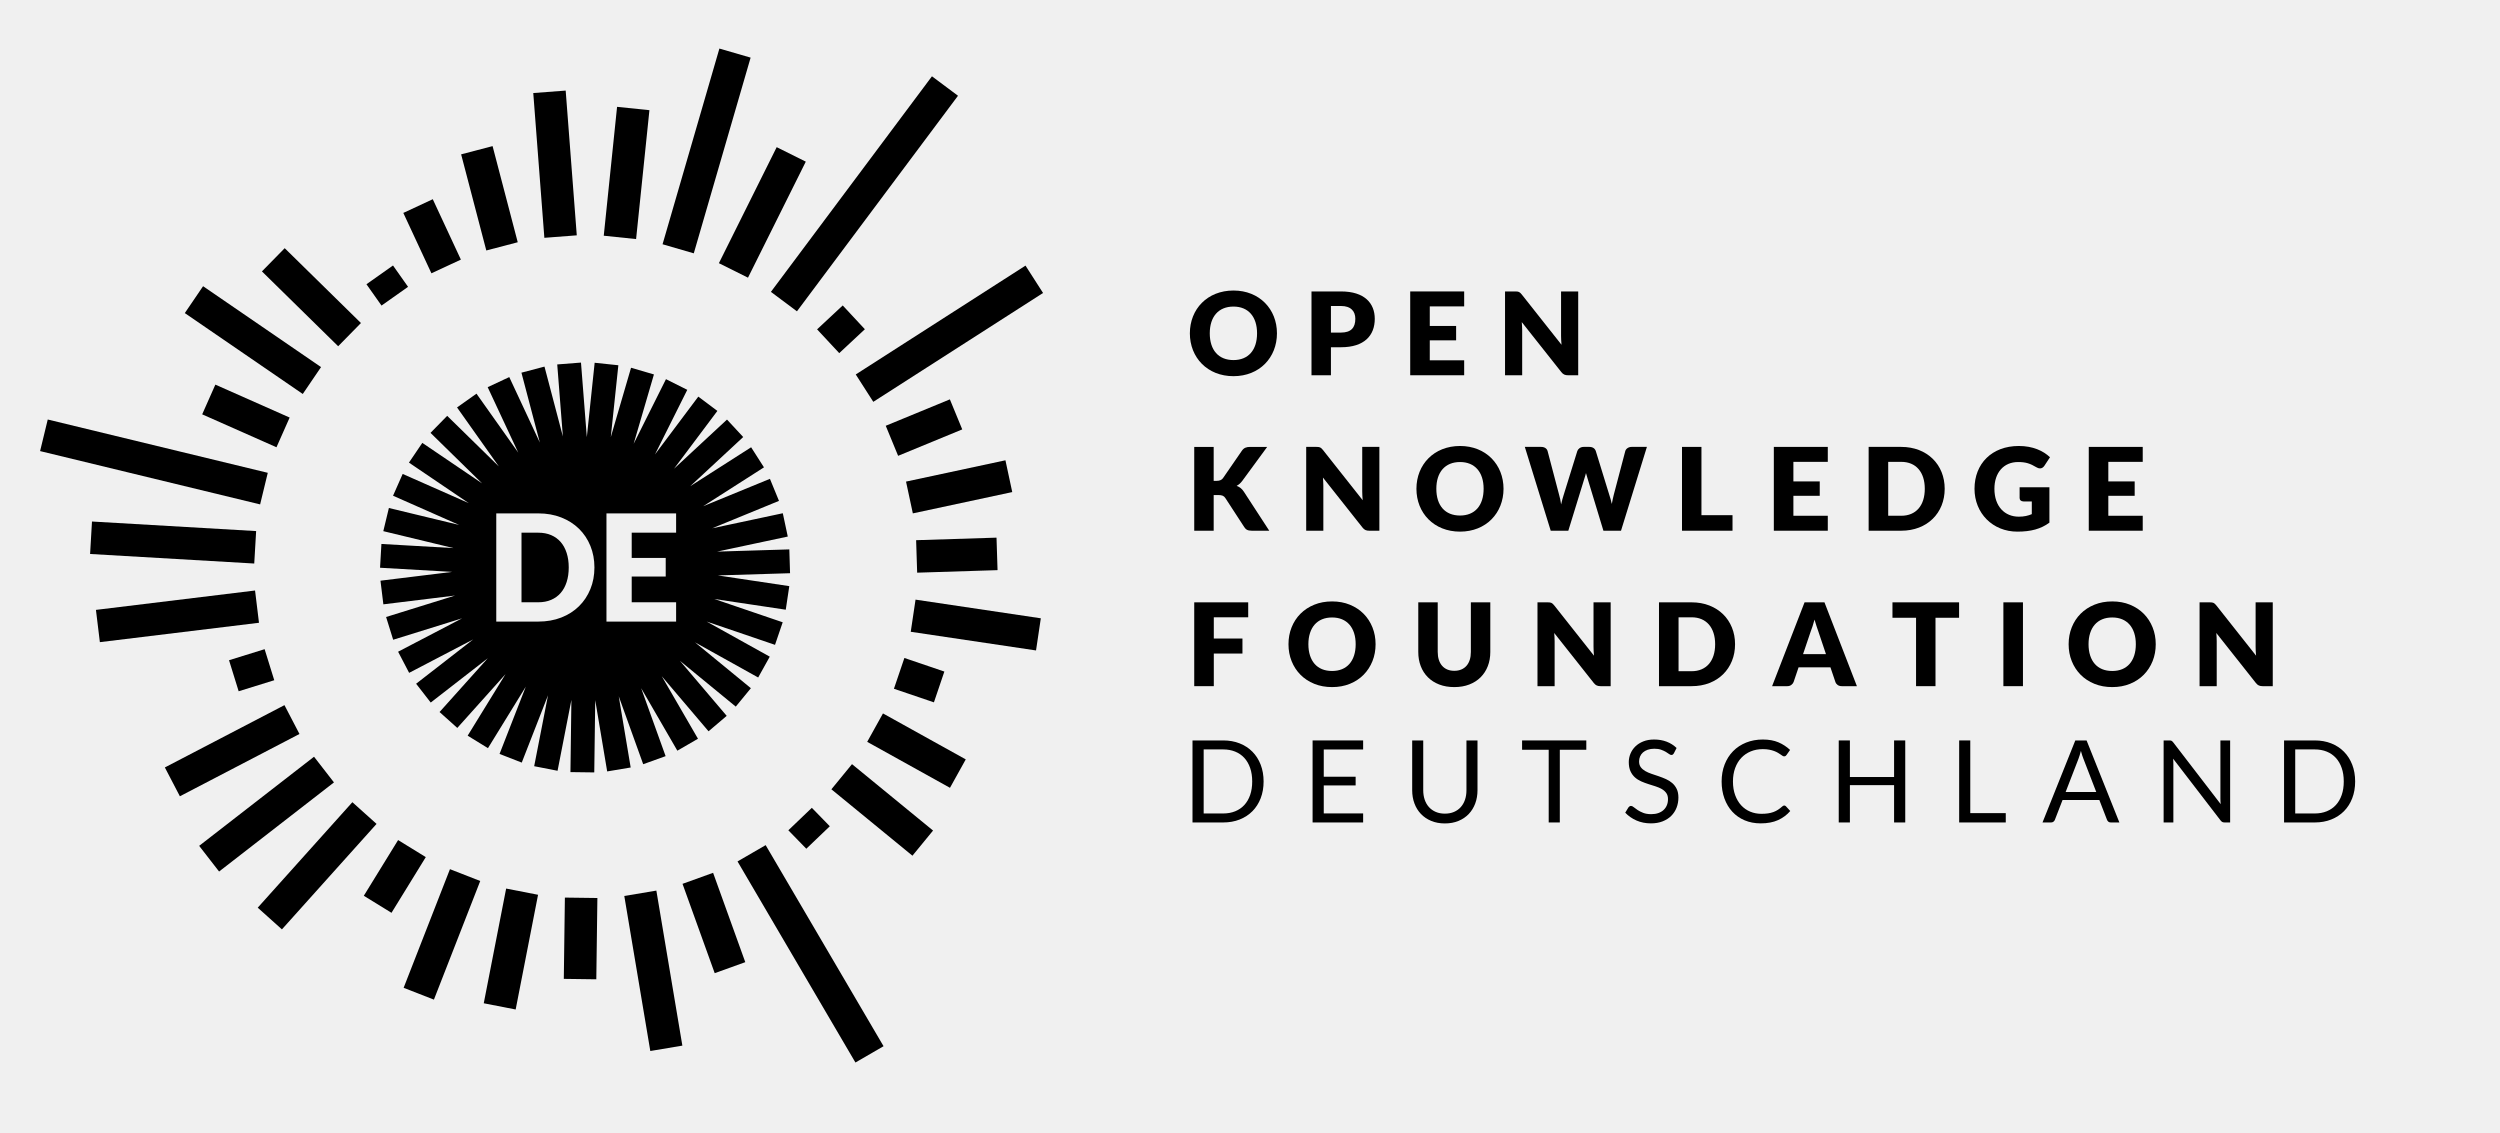
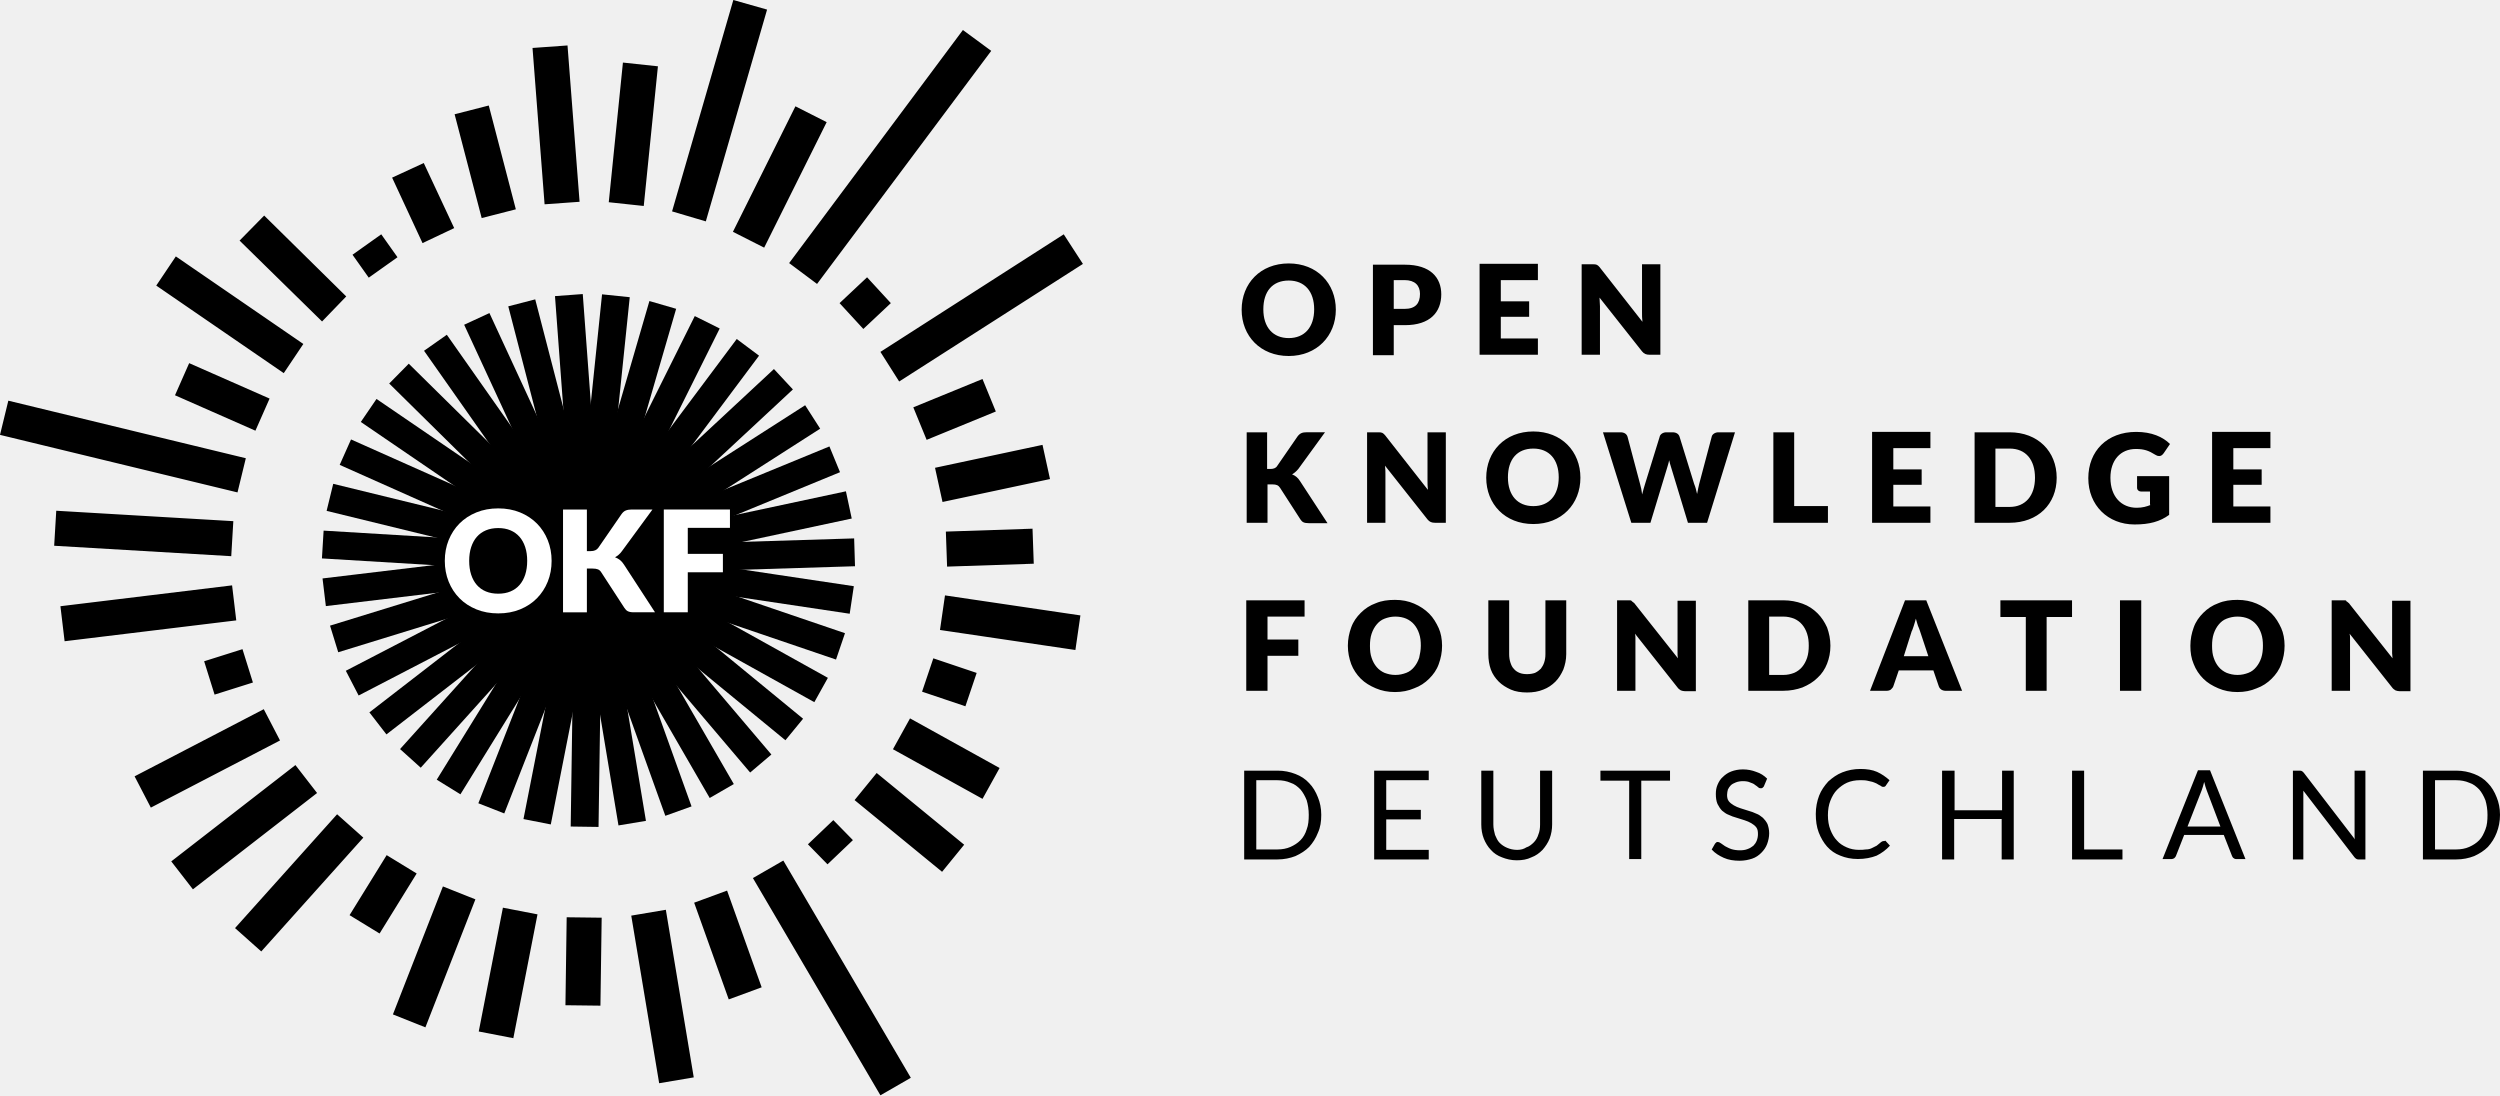
- <svg xmlns="http://www.w3.org/2000/svg" version="1.1" id="Layer_1" x="0px" y="0px" width="1616.012px" height="732px" viewBox="0 0 1616.012 732" enable-background="new 0 0 1616.012 732" xml:space="preserve">
+ <svg xmlns="http://www.w3.org/2000/svg" id="Layer_1" data-name="Layer 1" viewBox="0 0 808 354">
+   <defs>
+     <style>
+       .cls-1 {
+         fill: #fff;
+       }
+ 
+       .cls-2 {
+         fill: none;
+         stroke: #000;
+         stroke-miterlimit: 10;
+         stroke-width: 9px;
+       }
+     </style>
+   </defs>
+   <path d="M416.52,115.06c-9.16,0-15.22-6.47-15.22-14.96s6.06-14.96,15.22-14.96,15.22,6.47,15.22,14.96-6.19,14.96-15.22,14.96ZM416.52,90.67c-5.25,0-8.21,3.5-8.21,9.3s3.1,9.3,8.21,9.3,8.22-3.5,8.22-9.3-3.1-9.3-8.22-9.3ZM450.46,104.95v9.84h-6.73v-29.24h10.37c8.21,0,11.72,4.18,11.72,9.57,0,5.79-3.64,9.97-11.72,9.97h-3.64v-.13ZM450.46,99.83h3.5c3.5,0,4.98-1.75,4.98-4.85,0-2.69-1.62-4.45-4.98-4.45h-3.5v9.3ZM478.2,85.42v29.24h18.85v-5.26h-11.99v-7.01h9.16v-4.99h-9.16v-6.87h11.99v-5.26h-18.85v.13ZM517.12,86.49c-.81-.94-1.08-1.08-2.29-1.08h-3.64v29.24h5.92v-15.63c0-.81-.14-1.89-.14-2.83l13.74,17.38c.67.81,1.35,1.08,2.42,1.08h3.5v-29.24h-5.93v15.5c0,.94,0,2.02.14,3.1l-13.74-17.52ZM409.66,139.72h-6.73v29.24h6.73v-12.4h1.62c1.21,0,1.89.27,2.42,1.08l6.6,10.24c.54.81,1.08,1.21,2.69,1.21h6.06l-8.89-13.61c-.67-1.08-1.48-1.75-2.56-2.16.67-.4,1.35-.94,2.02-1.75l8.62-11.86h-5.92c-1.35,0-2.15.27-2.96,1.35l-6.6,9.57c-.4.67-1.21.94-2.15.94h-1.08v-11.86h.14ZM447.77,140.8c-.81-.94-1.08-1.08-2.29-1.08h-3.64v29.24h5.93v-15.63c0-.81,0-1.89-.14-2.83l13.74,17.38c.67.81,1.35,1.08,2.42,1.08h3.5v-29.24h-5.92v15.5c0,.94,0,2.02.13,3.1l-13.74-17.52ZM495.57,169.37c-9.16,0-15.22-6.47-15.22-14.96s6.06-14.96,15.22-14.96,15.22,6.47,15.22,14.96-6.06,14.96-15.22,14.96ZM495.57,144.98c-5.25,0-8.21,3.5-8.21,9.3s3.1,9.3,8.21,9.3,8.21-3.5,8.21-9.3-3.1-9.3-8.21-9.3ZM527.22,168.96h6.2l5.52-18.19c.14-.54.4-1.21.54-2.02.13.81.4,1.48.54,2.02l5.52,18.19h6.19l9.02-29.24h-5.39c-1.08,0-2.02.67-2.15,1.48l-4.04,15.23c-.27.94-.4,2.02-.67,3.23-.27-1.21-.54-2.29-.94-3.23l-4.71-15.23c-.27-.94-1.08-1.48-2.29-1.48h-2.02c-1.08,0-2.02.67-2.15,1.48l-4.71,15.23c-.27.94-.67,2.16-.94,3.37-.13-1.21-.4-2.43-.67-3.37l-4.04-15.23c-.27-.94-1.08-1.48-2.29-1.48h-5.66l9.16,29.24ZM579.88,139.72h-6.73v29.24h17.64v-5.39h-10.91v-23.85ZM605.06,139.72v29.24h18.85v-5.26h-11.99v-7.01h9.16v-4.99h-9.16v-6.87h11.99v-5.26h-18.85v.13ZM649.5,168.96h-11.31v-29.24h11.31c9.16,0,15.22,6.2,15.22,14.69s-6.06,14.55-15.22,14.55ZM649.5,144.98h-4.58v18.86h4.58c5.12,0,8.21-3.64,8.21-9.43s-2.96-9.43-8.21-9.43ZM695.15,163.17c-1.35.54-2.69.94-4.58.94-4.85,0-8.48-3.5-8.48-9.7,0-5.66,3.23-9.3,8.21-9.3,2.69,0,4.17.54,6.33,1.89.4.27.81.4,1.21.4.67,0,1.08-.4,1.48-.94l2.02-2.96c-2.29-2.29-5.92-3.91-10.91-3.91-9.43,0-15.49,6.2-15.49,14.96s6.33,14.96,14.95,14.96c4.85,0,8.22-.94,11.18-3.1v-12.53h-10.37v3.77c0,.67.54,1.21,1.35,1.21h2.83v4.31h.27ZM714.95,139.72v29.24h18.85v-5.26h-11.99v-7.01h9.16v-4.99h-9.16v-6.87h11.99v-5.26h-18.85v.13ZM402.79,194.03v29.24h6.87v-11.32h9.96v-5.26h-9.96v-7.41h11.98v-5.26h-18.85ZM466.08,208.71c0,2.16-.4,4.04-1.08,5.93-.67,1.89-1.75,3.37-3.1,4.72-1.35,1.35-2.96,2.43-4.85,3.1-1.89.81-3.91,1.21-6.19,1.21s-4.31-.4-6.2-1.21c-1.89-.81-3.5-1.75-4.85-3.1-1.35-1.35-2.42-2.96-3.1-4.72-.67-1.89-1.08-3.77-1.08-5.93s.4-4.04,1.08-5.93c.67-1.89,1.75-3.37,3.1-4.72,1.35-1.35,2.96-2.43,4.85-3.1,1.89-.81,3.91-1.08,6.2-1.08s4.31.4,6.19,1.21c1.89.81,3.5,1.89,4.85,3.23,1.35,1.35,2.29,2.96,3.1,4.72.67,1.48,1.08,3.5,1.08,5.66ZM459.21,208.71c0-1.48-.13-2.69-.54-3.91-.4-1.21-.94-2.16-1.62-2.96-.67-.81-1.62-1.48-2.56-1.89-.94-.4-2.15-.67-3.5-.67s-2.42.27-3.5.67c-1.08.4-1.89,1.08-2.56,1.89-.67.81-1.21,1.75-1.62,2.96-.4,1.21-.54,2.43-.54,3.91s.14,2.83.54,3.91c.4,1.21.94,2.16,1.62,2.96.67.81,1.62,1.48,2.56,1.89,1.08.4,2.15.67,3.5.67s2.42-.27,3.5-.67c1.08-.4,1.89-1.08,2.56-1.89.67-.81,1.21-1.75,1.62-2.96.27-1.21.54-2.56.54-3.91ZM493.55,217.88c-.94,0-1.75-.13-2.42-.4-.67-.27-1.35-.67-1.89-1.35-.54-.54-.81-1.21-1.08-2.02-.27-.81-.4-1.75-.4-2.7v-17.38h-6.73v17.38c0,1.75.27,3.5.81,4.99.54,1.48,1.48,2.83,2.56,3.91s2.42,1.89,3.9,2.56c1.48.67,3.37.94,5.25.94s3.64-.27,5.25-.94c1.48-.54,2.83-1.48,3.91-2.56,1.08-1.08,1.89-2.43,2.56-3.91.54-1.48.94-3.1.94-4.99v-17.38h-6.73v17.38c0,1.08-.14,1.89-.4,2.7-.27.81-.67,1.48-1.08,2.02-.54.54-1.08.94-1.89,1.35-.81.27-1.62.4-2.56.4ZM526.95,194.03h-4.31v29.24h5.93v-16.98c0-.54,0-.94-.14-1.48l13.74,17.38c.27.4.67.67,1.08.94.4.13.81.27,1.35.27h3.5v-29.24h-5.92v16.98c0,.54,0,1.08.13,1.62l-13.87-17.52c-.14-.27-.4-.4-.54-.54-.13-.14-.27-.27-.4-.27-.13-.27-.4-.4-.54-.4ZM591.59,208.71c0,2.16-.4,4.04-1.08,5.79-.67,1.75-1.75,3.37-3.1,4.58-1.35,1.35-2.96,2.29-4.85,3.1-1.89.67-3.9,1.08-6.2,1.08h-11.31v-29.24h11.31c2.29,0,4.31.4,6.2,1.08,1.89.67,3.5,1.75,4.85,3.1,1.35,1.35,2.29,2.83,3.1,4.58.67,1.89,1.08,3.77,1.08,5.93ZM584.59,208.71c0-1.48-.14-2.69-.54-3.91-.4-1.21-.94-2.16-1.62-2.96-.67-.81-1.62-1.48-2.56-1.89-1.08-.4-2.16-.67-3.5-.67h-4.58v18.86h4.58c1.35,0,2.42-.27,3.5-.67.94-.4,1.89-1.08,2.56-1.89.67-.81,1.21-1.75,1.62-2.96.4-1.21.54-2.56.54-3.91ZM634.15,223.27h-5.25c-.54,0-1.08-.13-1.48-.4-.4-.27-.67-.67-.81-1.08l-1.75-5.12h-11.18l-1.75,5.12c-.13.4-.4.67-.81,1.08-.4.27-.81.4-1.48.4h-5.25l11.31-29.24h6.87l11.58,29.24ZM615.29,212.08h7.95l-2.69-8.09c-.14-.54-.4-1.08-.67-1.75-.27-.67-.4-1.48-.67-2.29-.27.81-.4,1.62-.67,2.29-.27.67-.4,1.35-.67,1.75l-2.56,8.09ZM646.53,194.03v5.39h8.21v23.85h6.73v-23.85h8.21v-5.39h-23.16ZM692.05,194.03h-6.87v29.24h6.87v-29.24ZM738.38,208.71c0,2.16-.4,4.04-1.08,5.93-.67,1.89-1.75,3.37-3.1,4.72-1.35,1.35-2.96,2.43-4.85,3.1-1.89.81-3.91,1.21-6.2,1.21s-4.31-.4-6.19-1.21c-1.89-.81-3.5-1.75-4.85-3.1-1.35-1.35-2.42-2.96-3.1-4.72-.81-1.89-1.08-3.77-1.08-5.93s.4-4.04,1.08-5.93c.67-1.89,1.75-3.37,3.1-4.72,1.35-1.35,2.96-2.43,4.85-3.1,1.89-.81,3.91-1.08,6.19-1.08s4.31.4,6.2,1.21c1.89.81,3.5,1.89,4.85,3.23,1.35,1.35,2.29,2.96,3.1,4.72.67,1.48,1.08,3.5,1.08,5.66ZM731.38,208.71c0-1.48-.14-2.69-.54-3.91-.4-1.21-.94-2.16-1.62-2.96-.67-.81-1.62-1.48-2.56-1.89-.94-.4-2.15-.67-3.5-.67s-2.42.27-3.5.67c-1.08.4-1.89,1.08-2.56,1.89-.67.81-1.21,1.75-1.62,2.96-.4,1.21-.54,2.43-.54,3.91s.14,2.83.54,3.91c.4,1.21.94,2.16,1.62,2.96.67.81,1.62,1.48,2.56,1.89,1.08.4,2.15.67,3.5.67s2.42-.27,3.5-.67c1.08-.4,1.89-1.08,2.56-1.89.67-.81,1.21-1.75,1.62-2.96.4-1.21.54-2.56.54-3.91ZM758.04,194.03h-4.44v29.24h5.93v-16.98c0-.54,0-.94-.14-1.48l13.74,17.38c.27.4.67.67,1.08.94.4.13.81.27,1.35.27h3.5v-29.24h-5.93v16.98c0,.54.14,1.08.14,1.62l-13.87-17.52c-.13-.27-.4-.4-.54-.54-.14-.14-.27-.27-.4-.27-.14-.27-.27-.4-.4-.4ZM320.37,16.44l-9.16-6.74-56.16,75.33,9.02,6.74,56.29-75.33ZM267.18,39.48l-10.1-5.12-20.2,40.56,10.1,5.12,20.2-40.56ZM247.92,3.1l-10.91-3.1-19.8,68.32,10.91,3.23L247.92,3.1ZM212.64,21.43l-11.31-1.21-4.58,45.14,11.31,1.21,4.58-45.14ZM187.32,65.22l-3.9-50.53-11.31.81,3.9,50.53,11.31-.81ZM166.72,67.65l-8.75-33.55-11.04,2.83,8.75,33.55,11.04-2.83ZM146.79,73.71l-9.83-21.02-10.23,4.72,9.83,21.16,10.24-4.85ZM128.47,83.14l-5.25-7.41-9.29,6.6,5.25,7.41,9.29-6.6ZM111.91,95.81l-26.53-26.14-7.95,8.09,26.66,26.14,7.81-8.09ZM98.04,111.17l-41.21-28.3-6.33,9.43,41.21,28.3,6.33-9.43ZM87.13,128.82l-25.99-11.45-4.58,10.38,25.99,11.45,4.58-10.38ZM0,140.55l76.76,18.6,2.69-11.05L2.69,129.5l-2.69,11.05ZM75.41,168.44l-57.23-3.37-.67,11.32,57.23,3.37.67-11.32ZM76.36,200.51l-1.35-11.32-55.48,6.74,1.35,11.32,55.48-6.74ZM81.74,220.59l-3.37-10.78-12.39,3.91,3.37,10.78,12.39-3.91ZM90.5,239.32l-5.25-10.11-41.75,21.7,5.25,10.11,41.75-21.7ZM102.48,256.3l-7-9.03-40.13,31.13,7,9.03,40.13-31.13ZM117.43,270.72l-8.48-7.55-32.99,36.79,8.48,7.55,32.99-36.79ZM134.67,282.31l-9.7-5.93-11.99,19.4,9.7,5.93,11.99-19.4ZM153.65,290.67l-10.5-4.18-16.16,41.37,10.5,4.18,16.16-41.37ZM173.72,295.52l-11.18-2.16-7.81,40.02,11.18,2.16,7.81-40.02ZM194.46,296.6l-11.31-.14-.4,28.43,11.31.14.4-28.43ZM224.22,348.21l-9.02-54.17-11.18,1.89,9.02,54.17,11.18-1.89ZM246.17,319.1l-11.18-31.26-10.64,3.91,11.18,31.26,10.64-3.91ZM243.34,283.79l41.21,70.21,9.83-5.66-41.21-70.21-9.83,5.66ZM275.66,271.53l-6.33-6.47-8.21,7.82,6.33,6.47,8.21-7.82ZM311.62,273.01l-28.28-23.18-7.14,8.76,28.28,23.18,7.14-8.76ZM323.07,248.22l-28.95-16.04-5.52,9.97,28.95,16.04,5.52-9.97ZM315.66,217.49l-14.01-4.72-3.64,10.78,14.01,4.72,3.64-10.78ZM349.19,198.9l-43.77-6.47-1.62,11.18,43.77,6.47,1.62-11.18ZM334.11,182.19l-.4-11.32-28.01.94.4,11.32,28.01-.94ZM339.36,154.83l-2.42-11.05-34.74,7.41,2.42,11.05,34.74-7.41ZM321.85,133l-4.31-10.51-22.36,9.16,4.31,10.51,22.35-9.16ZM350,85.3l-6.2-9.57-59.25,38,6.06,9.57,59.39-38ZM287.92,97.97l-7.68-8.35-8.89,8.35,7.68,8.35,8.89-8.35ZM427.03,263.36c0,2.16-.27,4.04-1.08,5.79-.67,1.75-1.62,3.23-2.83,4.58-1.21,1.21-2.69,2.16-4.44,2.96-1.75.67-3.64,1.08-5.79,1.08h-10.77v-28.7h10.77c2.15,0,4.04.4,5.79,1.08,1.75.67,3.23,1.62,4.44,2.96,1.21,1.21,2.15,2.83,2.83,4.58.67,1.62,1.08,3.5,1.08,5.66ZM422.99,263.36c0-1.75-.27-3.37-.67-4.72-.54-1.35-1.21-2.56-2.02-3.5-.94-.94-1.89-1.75-3.23-2.16-1.21-.54-2.69-.81-4.17-.81h-6.87v22.37h6.87c1.48,0,2.96-.27,4.17-.81,1.21-.54,2.29-1.21,3.23-2.16.94-.94,1.62-2.16,2.02-3.5.54-1.35.67-2.96.67-4.72ZM444.13,249.08v28.7h17.64v-3.1h-13.74v-9.84h11.18v-3.1h-11.18v-9.57h13.74v-3.1h-17.64ZM490.32,274.68c-1.21,0-2.29-.27-3.23-.67-.94-.4-1.75-.94-2.42-1.62-.67-.67-1.08-1.62-1.48-2.56-.27-.94-.54-2.16-.54-3.37v-17.38h-3.9v17.38c0,1.62.27,3.23.81,4.58.54,1.35,1.35,2.7,2.29,3.64.94,1.08,2.15,1.89,3.64,2.43,1.35.54,2.96.94,4.71.94s3.37-.27,4.71-.94c1.48-.54,2.56-1.35,3.64-2.43.94-1.08,1.75-2.29,2.29-3.64.54-1.48.81-2.96.81-4.58v-17.38h-3.9v17.38c0,1.21-.14,2.29-.54,3.23-.27.94-.81,1.89-1.48,2.56-.67.67-1.48,1.35-2.42,1.62-.81.54-1.75.81-2.96.81ZM517.26,249.08v3.24h9.29v25.33h3.91v-25.33h9.29v-3.24h-22.49ZM571.12,251.64c-.94-.94-2.15-1.75-3.5-2.16-1.35-.54-2.83-.81-4.31-.81s-2.69.27-3.77.67c-1.08.4-2.02,1.08-2.69,1.75-.81.67-1.35,1.62-1.75,2.56-.4.94-.54,1.89-.54,2.97,0,1.21.14,2.29.54,3.23.4.81.94,1.62,1.48,2.16.67.54,1.35,1.08,2.15,1.35.81.4,1.62.67,2.56.94.81.27,1.75.54,2.56.81.81.27,1.48.54,2.16.94.67.4,1.21.81,1.62,1.35s.54,1.21.54,2.16c0,.81-.14,1.48-.4,2.16-.27.67-.67,1.21-1.08,1.62-.54.4-1.08.81-1.89,1.08-.67.27-1.48.4-2.42.4-1.08,0-2.02-.14-2.83-.4-.81-.27-1.48-.67-2.02-.94-.54-.4-.94-.67-1.35-.94-.4-.27-.67-.41-.94-.41-.14,0-.4,0-.54.14s-.27.27-.4.4l-1.08,1.89c1.08,1.21,2.42,2.02,3.91,2.69,1.48.67,3.23.94,5.12.94,1.48,0,2.83-.27,4.04-.67,1.21-.4,2.15-1.08,2.96-1.89.81-.81,1.48-1.75,1.88-2.83.4-1.08.67-2.29.67-3.5s-.27-2.16-.54-2.96c-.4-.81-.94-1.48-1.48-2.02-.67-.54-1.35-1.08-2.16-1.35-.81-.4-1.62-.67-2.56-.94-.81-.27-1.75-.54-2.56-.81-.81-.27-1.48-.54-2.15-.94-.67-.4-1.21-.81-1.62-1.35s-.54-1.21-.54-2.02c0-.67.14-1.21.27-1.75.27-.54.54-.94.94-1.35.4-.4.94-.67,1.62-.94.67-.27,1.48-.4,2.29-.4.94,0,1.75.13,2.29.4.67.27,1.21.4,1.62.81.4.27.81.54,1.08.81.27.27.54.27.81.27s.4,0,.54-.14c.14-.13.27-.27.4-.4l1.08-2.56ZM608.69,271.85c-.27,0-.4.14-.67.27-.54.41-.94.81-1.48,1.21-.54.27-1.08.54-1.62.81-.54.27-1.21.4-1.89.4-.67.13-1.48.13-2.29.13-1.35,0-2.69-.27-3.9-.81-1.21-.54-2.29-1.21-3.1-2.16-.94-.94-1.62-2.16-2.15-3.5-.54-1.35-.81-2.96-.81-4.72s.27-3.37.81-4.72c.54-1.35,1.21-2.56,2.15-3.5.94-.94,2.02-1.75,3.23-2.29,1.21-.54,2.69-.81,4.17-.81.81,0,1.62,0,2.29.14.67.13,1.21.27,1.75.4.54.14.94.4,1.35.54.4.27.67.4.94.54.27.14.54.27.67.4.13.13.4.13.54.13.27,0,.4,0,.54-.13.14-.14.27-.14.27-.27l1.21-1.75c-1.21-1.08-2.56-2.02-4.04-2.69-1.48-.67-3.37-.94-5.39-.94-2.15,0-4.04.4-5.79,1.08-1.75.67-3.23,1.75-4.58,2.96-1.21,1.35-2.29,2.83-2.96,4.58-.67,1.75-1.08,3.77-1.08,5.93s.27,4.18.94,5.93c.67,1.75,1.62,3.37,2.69,4.58,1.21,1.35,2.56,2.29,4.31,2.96,1.62.67,3.5,1.08,5.66,1.08,2.29,0,4.31-.4,6.06-1.08,1.62-.81,3.1-1.89,4.31-3.23l-1.48-1.62c-.27.14-.4.14-.67.14ZM650.98,249.08h-3.91v12.8h-15.35v-12.8h-4.04v28.7h3.91v-13.07h15.35v13.07h3.9v-28.7h.14ZM673.6,249.08h-3.91v28.7h16.29v-3.23h-12.39v-25.47ZM725.72,277.65h-2.96c-.4,0-.67-.13-.81-.27-.27-.14-.4-.4-.54-.67l-2.69-6.87h-12.79l-2.69,6.87c-.13.27-.27.4-.54.67-.27.14-.54.27-.81.27h-2.96l11.45-28.7h3.9l11.45,28.7ZM707,267.14h10.64l-4.44-11.72c-.27-.67-.54-1.62-.81-2.7-.14.54-.27,1.08-.4,1.48-.13.4-.27.81-.4,1.21l-4.58,11.72ZM743.9,249.21c-.14-.13-.4-.13-.81-.13h-2.02v28.7h3.37v-22.23l16.56,21.56c.27.27.4.4.67.54.27.13.4.13.81.13h2.02v-28.7h-3.5v21.29c0,.27,0,.67.14.94l-16.56-21.56c-.27-.27-.54-.54-.67-.54ZM808,263.36c0,2.16-.4,4.04-1.08,5.79-.67,1.75-1.62,3.23-2.83,4.58-1.21,1.21-2.69,2.16-4.44,2.96-1.75.67-3.64,1.08-5.79,1.08h-10.77v-28.7h10.77c2.16,0,4.04.4,5.79,1.08,1.75.67,3.23,1.62,4.44,2.96,1.21,1.21,2.15,2.83,2.83,4.58.67,1.62,1.08,3.5,1.08,5.66ZM803.96,263.36c0-1.75-.27-3.37-.67-4.72-.54-1.35-1.21-2.56-2.02-3.5-.94-.94-1.89-1.75-3.23-2.16-1.21-.54-2.69-.81-4.17-.81h-6.87v22.37h6.87c1.48,0,2.96-.27,4.17-.81,1.21-.54,2.29-1.21,3.23-2.16.94-.94,1.48-2.16,2.02-3.5.54-1.35.67-2.96.67-4.72Z" />
  <g>
-     <path d="M797.322,243.165c-16.883,0-28.188-12.048-28.188-27.703c0-15.655,11.306-27.666,28.188-27.666   c16.844,0,28.11,12.085,28.11,27.666C825.434,231.117,814.166,243.165,797.322,243.165z M797.322,198.17   c-9.67,0-15.322,6.544-15.322,17.291c0,10.858,5.652,17.291,15.322,17.291c9.594,0,15.246-6.433,15.246-17.291   C812.568,204.714,806.916,198.17,797.322,198.17z" />
-     <path d="M860.322,224.46v18.109h-12.568v-54.18h19.113c15.246,0,21.791,7.697,21.791,17.7c0,10.821-6.805,18.37-21.791,18.37   L860.322,224.46L860.322,224.46z M860.322,214.978h6.545c6.545,0,9.223-3.272,9.223-8.888c0-4.945-2.899-8.292-9.223-8.292h-6.545   V214.978z" />
-     <path d="M946.451,188.39v9.668h-22.238v12.643h17.031v9.297h-17.031v12.903h22.238v9.668H911.57v-54.18L946.451,188.39   L946.451,188.39z" />
-     <path d="M983.643,190.324l25.732,32.538c-0.185-2.083-0.297-4.054-0.297-5.802v-28.67h11.082v54.18h-6.545   c-1.935,0-3.162-0.483-4.39-2.082L983.68,208.21c0.148,1.896,0.263,3.719,0.263,5.317v29.042H972.86v-54.18h6.619   C981.635,188.39,982.268,188.651,983.643,190.324z" />
+     <line class="cls-2" x1="183.86" y1="95.37" x2="190.21" y2="181.17" />
+     <line class="cls-2" x1="168.63" y1="97.88" x2="190.21" y2="181.17" />
+     <line class="cls-2" x1="154.1" y1="103.07" x2="190.21" y2="181.17" />
+     <line class="cls-2" x1="140.73" y1="110.78" x2="190.21" y2="181.17" />
+     <line class="cls-2" x1="128.95" y1="120.75" x2="190.21" y2="181.17" />
+     <line class="cls-2" x1="119.15" y1="132.66" x2="190.21" y2="181.17" />
+     <line class="cls-2" x1="111.62" y1="146.14" x2="190.21" y2="181.17" />
+     <line class="cls-2" x1="106.63" y1="160.74" x2="190.21" y2="181.17" />
+     <line class="cls-2" x1="104.32" y1="175.99" x2="190.21" y2="181.17" />
+     <line class="cls-2" x1="104.78" y1="191.42" x2="190.21" y2="181.17" />
+     <line class="cls-2" x1="107.99" y1="206.51" x2="190.21" y2="181.17" />
+     <line class="cls-2" x1="113.84" y1="220.79" x2="190.21" y2="181.17" />
+     <line class="cls-2" x1="122.14" y1="233.8" x2="190.21" y2="181.17" />
+     <line class="cls-2" x1="132.64" y1="245.11" x2="190.21" y2="181.17" />
+     <line class="cls-2" x1="144.98" y1="254.36" x2="190.21" y2="181.17" />
+     <line class="cls-2" x1="158.79" y1="261.26" x2="190.21" y2="181.17" />
+     <line class="cls-2" x1="173.6" y1="265.59" x2="190.21" y2="181.17" />
+     <line class="cls-2" x1="188.95" y1="267.2" x2="190.21" y2="181.17" />
+     <line class="cls-2" x1="204.33" y1="266.04" x2="190.21" y2="181.17" />
+     <line class="cls-2" x1="219.27" y1="262.15" x2="190.21" y2="181.17" />
+     <line class="cls-2" x1="233.27" y1="255.66" x2="190.21" y2="181.17" />
+     <line class="cls-2" x1="245.88" y1="246.77" x2="190.21" y2="181.17" />
+     <line class="cls-2" x1="256.7" y1="235.77" x2="190.21" y2="181.17" />
+     <line class="cls-2" x1="265.38" y1="223.01" x2="190.21" y2="181.17" />
+     <line class="cls-2" x1="271.65" y1="208.91" x2="190.21" y2="181.17" />
+     <line class="cls-2" x1="275.29" y1="193.91" x2="190.21" y2="181.17" />
+     <line class="cls-2" x1="276.2" y1="178.51" x2="190.21" y2="181.17" />
+     <line class="cls-2" x1="274.34" y1="163.19" x2="190.21" y2="181.17" />
+     <line class="cls-2" x1="269.78" y1="148.45" x2="190.21" y2="181.17" />
+     <line class="cls-2" x1="262.65" y1="134.76" x2="190.21" y2="181.17" />
+     <line class="cls-2" x1="253.2" y1="122.57" x2="190.21" y2="181.17" />
+     <line class="cls-2" x1="241.72" y1="112.26" x2="190.21" y2="181.17" />
+     <line class="cls-2" x1="228.58" y1="104.16" x2="190.21" y2="181.17" />
+     <line class="cls-2" x1="214.21" y1="98.55" x2="190.21" y2="181.17" />
+     <line class="cls-2" x1="199.06" y1="95.59" x2="190.21" y2="181.17" />
  </g>
  <g>
-     <path d="M784.529,310.818h2.008c1.859,0,3.199-0.595,4.016-1.747l12.197-17.701c1.34-1.934,2.938-2.491,5.43-2.491h10.933   l-16.062,21.902c-1.153,1.6-2.381,2.566-3.682,3.272c1.896,0.707,3.42,1.822,4.723,3.867l16.361,25.138h-11.23   c-2.862,0-3.903-0.818-4.907-2.306L792.041,321.9c-0.893-1.376-2.119-1.896-4.463-1.896h-3.049v23.055h-12.568v-54.18h12.568   V310.818z" />
-     <path d="M855.115,290.812l25.731,32.538c-0.186-2.083-0.297-4.054-0.297-5.802v-28.67h11.082v54.18h-6.545   c-1.934,0-3.162-0.483-4.389-2.082l-25.547-32.277c0.147,1.897,0.262,3.719,0.262,5.317v29.042h-11.082v-54.18h6.619   C853.107,288.878,853.74,289.139,855.115,290.812z" />
-     <path d="M943.775,343.653c-16.884,0-28.188-12.048-28.188-27.703c0-15.655,11.305-27.666,28.188-27.666   c16.846,0,28.112,12.085,28.112,27.666C971.889,331.605,960.621,343.653,943.775,343.653z M943.775,298.659   c-9.668,0-15.32,6.544-15.32,17.291c0,10.858,5.652,17.291,15.32,17.291c9.594,0,15.246-6.433,15.246-17.291   C959.021,305.203,953.369,298.659,943.775,298.659z" />
-     <path d="M985.654,288.878h10.56c2.193,0,3.719,1.078,4.164,2.715l7.438,28.261c0.481,1.822,1.041,3.942,1.301,6.21   c0.483-2.343,1.115-4.388,1.674-6.21l8.775-28.261c0.446-1.376,2.008-2.715,4.092-2.715h3.717c2.195,0,3.607,1.041,4.166,2.715   l8.701,28.261c0.559,1.748,1.188,3.682,1.637,5.913c0.408-2.194,0.818-4.165,1.264-5.913l7.438-28.261   c0.408-1.45,2.008-2.715,4.09-2.715h9.894l-16.734,54.18h-11.379l-10.189-33.579c-0.334-1.041-0.742-2.305-1.078-3.681   c-0.334,1.376-0.744,2.64-1.078,3.681l-10.338,33.579h-11.379L985.654,288.878z" />
-     <path d="M1099.826,333.018h20.08v10.04h-32.65v-54.18h12.57V333.018L1099.826,333.018z" />
-     <path d="M1181.492,288.878v9.668h-22.236v12.644h17.031v9.297h-17.031v12.903h22.236v9.668h-34.881v-54.18H1181.492   L1181.492,288.878z" />
-     <path d="M1228.947,343.058H1207.9v-54.18h21.047c16.846,0,28.113,11.49,28.113,27.071   C1257.061,331.605,1245.793,343.058,1228.947,343.058z M1228.947,298.546h-8.404v34.844h8.404c9.594,0,15.246-6.619,15.246-17.44   C1244.193,305.203,1238.541,298.546,1228.947,298.546z" />
-     <path d="M1313.367,332.349v-8.219h-5.355c-1.598,0-2.526-0.93-2.526-2.23v-6.917h19.262v22.869   c-5.541,4.054-11.898,5.801-20.75,5.801c-15.84,0-27.666-11.825-27.666-27.703c0-16.176,11.156-27.666,28.633-27.666   c9.074,0,15.806,3.123,20.154,7.288l-3.644,5.541c-0.707,1.041-1.674,1.673-2.825,1.673c-0.744,0-1.525-0.26-2.308-0.743   c-3.979-2.38-6.768-3.384-11.824-3.384c-9.37,0-15.319,6.916-15.319,17.291c0,11.453,6.692,18.035,15.766,18.035   C1308.422,333.985,1310.988,333.353,1313.367,332.349z" />
-     <path d="M1385.068,288.878v9.668h-22.236v12.644h17.031v9.297h-17.031v12.903h22.236v9.668h-34.881v-54.18H1385.068   L1385.068,288.878z" />
-   </g>
-   <path d="M806.846,389.355v9.67h-22.239v13.724h18.521v9.706h-18.521v21.087h-12.646v-54.187H806.846L806.846,389.355z" />
-   <path d="M889.184,416.432c0,3.916-0.676,7.562-2.026,10.934c-1.353,3.372-3.254,6.304-5.707,8.796  c-2.455,2.491-5.412,4.442-8.871,5.856c-3.459,1.413-7.295,2.119-11.51,2.119s-8.06-0.706-11.529-2.119  c-3.471-1.414-6.44-3.365-8.906-5.856c-2.469-2.492-4.377-5.424-5.728-8.796c-1.353-3.371-2.025-7.018-2.025-10.934  c0-3.918,0.674-7.562,2.025-10.936c1.352-3.371,3.26-6.297,5.728-8.775c2.468-2.479,5.437-4.427,8.906-5.84  c3.471-1.413,7.314-2.119,11.529-2.119s8.051,0.713,11.51,2.139s6.416,3.379,8.871,5.856c2.453,2.479,4.355,5.405,5.707,8.776  C888.508,408.906,889.184,412.538,889.184,416.432z M876.316,416.432c0-2.679-0.349-5.09-1.041-7.233  c-0.695-2.146-1.693-3.962-2.994-5.448c-1.304-1.488-2.896-2.628-4.779-3.422c-1.885-0.793-4.029-1.189-6.434-1.189  c-2.431,0-4.595,0.397-6.49,1.189c-1.896,0.794-3.496,1.934-4.797,3.422c-1.304,1.486-2.302,3.305-2.994,5.448  c-0.695,2.145-1.041,4.556-1.041,7.233c0,2.701,0.346,5.125,1.041,7.271c0.692,2.145,1.69,3.961,2.994,5.448  c1.301,1.486,2.899,2.622,4.797,3.402c1.896,0.78,4.061,1.171,6.49,1.171c2.403,0,4.549-0.391,6.434-1.171s3.476-1.916,4.779-3.402  c1.301-1.487,2.299-3.305,2.994-5.448C875.969,421.557,876.316,419.133,876.316,416.432z" />
-   <path d="M940.059,433.612c1.686,0,3.193-0.279,4.52-0.837c1.326-0.559,2.447-1.357,3.365-2.398c0.918-1.042,1.616-2.312,2.102-3.812  c0.482-1.5,0.725-3.204,0.725-5.113v-32.097h12.57v32.097c0,3.322-0.539,6.372-1.617,9.147c-1.078,2.777-2.623,5.17-4.631,7.179  s-4.451,3.569-7.326,4.687c-2.877,1.115-6.11,1.673-9.707,1.673c-3.618,0-6.866-0.558-9.743-1.673  c-2.875-1.116-5.316-2.678-7.326-4.687c-2.008-2.009-3.545-4.4-4.611-7.179c-1.067-2.775-1.6-5.825-1.6-9.147v-32.097h12.569v32.06  c0,1.909,0.242,3.613,0.728,5.113c0.481,1.501,1.184,2.776,2.102,3.831c0.916,1.054,2.039,1.858,3.365,2.417  C936.867,433.333,938.373,433.612,940.059,433.612z" />
-   <path d="M1001.832,389.432c0.373,0.049,0.707,0.143,1.004,0.277c0.299,0.137,0.582,0.329,0.856,0.577  c0.272,0.248,0.582,0.582,0.93,1.004l25.736,32.541c-0.101-1.041-0.175-2.051-0.224-3.031c-0.051-0.979-0.076-1.901-0.076-2.771  v-28.674h11.084v54.186h-6.545c-0.969,0-1.785-0.148-2.455-0.446s-1.313-0.843-1.934-1.637l-25.551-32.28  c0.074,0.942,0.137,1.865,0.186,2.77c0.051,0.906,0.076,1.755,0.076,2.548v29.046h-11.084v-54.186h6.621  C1001.002,389.355,1001.461,389.381,1001.832,389.432z" />
-   <path d="M1121.547,416.432c0,3.916-0.676,7.529-2.027,10.841c-1.352,3.31-3.254,6.174-5.709,8.591  c-2.452,2.417-5.409,4.302-8.868,5.651c-3.459,1.354-7.296,2.027-11.511,2.027h-21.051v-54.187h21.051  c4.215,0,8.052,0.684,11.511,2.047s6.416,3.248,8.868,5.652c2.455,2.404,4.357,5.262,5.709,8.572  C1120.871,408.936,1121.547,412.538,1121.547,416.432z M1108.68,416.432c0-2.679-0.348-5.097-1.043-7.252  c-0.692-2.158-1.69-3.986-2.991-5.486c-1.304-1.5-2.896-2.652-4.779-3.459c-1.885-0.805-4.029-1.209-6.435-1.209h-8.405v34.848  h8.405c2.404,0,4.55-0.402,6.435-1.208c1.883-0.806,3.477-1.958,4.779-3.459c1.301-1.5,2.299-3.328,2.991-5.485  C1108.332,421.562,1108.68,419.133,1108.68,416.432z" />
-   <path d="M1200.314,443.542h-9.744c-1.09,0-1.988-0.254-2.695-0.763c-0.707-0.508-1.197-1.158-1.469-1.952l-3.199-9.446h-20.604  l-3.197,9.446c-0.248,0.694-0.732,1.32-1.451,1.878s-1.6,0.837-2.641,0.837h-9.818l20.977-54.187h12.867L1200.314,443.542z   M1165.506,422.827h14.801l-4.983-14.839c-0.322-0.942-0.699-2.053-1.134-3.328c-0.436-1.277-0.86-2.659-1.282-4.146  c-0.396,1.512-0.808,2.913-1.229,4.202s-0.815,2.405-1.188,3.347L1165.506,422.827z" />
-   <path d="M1266.363,389.355v9.968h-15.246v44.219h-12.57v-44.219h-15.248v-9.968H1266.363z" />
-   <path d="M1307.646,443.542H1295v-54.187h12.646V443.542z" />
-   <path d="M1393.48,416.432c0,3.916-0.677,7.562-2.027,10.934c-1.353,3.372-3.254,6.304-5.709,8.796  c-2.455,2.491-5.41,4.442-8.869,5.856c-3.459,1.413-7.297,2.119-11.512,2.119s-8.058-0.706-11.527-2.119  c-3.473-1.414-6.441-3.365-8.908-5.856c-2.467-2.492-4.375-5.424-5.727-8.796c-1.353-3.371-2.027-7.018-2.027-10.934  c0-3.918,0.676-7.562,2.027-10.936c1.352-3.371,3.26-6.297,5.727-8.775c2.468-2.479,5.437-4.427,8.908-5.84  c3.471-1.413,7.312-2.119,11.527-2.119s8.053,0.713,11.512,2.139s6.414,3.379,8.869,5.856c2.455,2.479,4.357,5.405,5.709,8.776  C1392.805,408.906,1393.48,412.538,1393.48,416.432z M1380.611,416.432c0-2.679-0.349-5.09-1.041-7.233  c-0.693-2.146-1.691-3.962-2.994-5.448c-1.301-1.488-2.896-2.628-4.777-3.422c-1.885-0.793-4.029-1.189-6.436-1.189  c-2.431,0-4.593,0.397-6.488,1.189c-1.896,0.794-3.496,1.934-4.799,3.422c-1.301,1.486-2.299,3.305-2.992,5.448  c-0.695,2.145-1.043,4.556-1.043,7.233c0,2.701,0.348,5.125,1.043,7.271c0.693,2.145,1.691,3.961,2.992,5.448  c1.303,1.486,2.901,2.622,4.799,3.402c1.896,0.78,4.059,1.171,6.488,1.171c2.405,0,4.551-0.391,6.436-1.171  c1.883-0.78,3.478-1.916,4.777-3.402c1.303-1.487,2.301-3.305,2.994-5.448C1380.264,421.557,1380.611,419.133,1380.611,416.432z" />
-   <path d="M1429.814,389.432c0.37,0.049,0.704,0.143,1.004,0.277c0.297,0.137,0.582,0.329,0.854,0.577  c0.271,0.248,0.582,0.582,0.931,1.004l25.733,32.541c-0.1-1.041-0.174-2.051-0.223-3.031c-0.052-0.979-0.074-1.901-0.074-2.771  v-28.674h11.082v54.186h-6.545c-0.967,0-1.785-0.148-2.455-0.446c-0.668-0.298-1.313-0.843-1.934-1.637l-25.55-32.28  c0.074,0.942,0.136,1.865,0.187,2.77c0.049,0.906,0.074,1.755,0.074,2.548v29.046h-11.082v-54.186h6.619  C1428.982,389.355,1429.441,389.381,1429.814,389.432z" />
-   <rect x="548.28" y="38.295" transform="matrix(-0.8011 -0.5985 0.5985 -0.8011 931.4561 560.063)" width="21.011" height="173.94" />
-   <rect x="482.279" y="95.417" transform="matrix(-0.8951 -0.4459 0.4459 -0.8951 872.6479 479.9468)" width="21.015" height="83.788" />
-   <rect x="446.225" y="31.696" transform="matrix(-0.9603 -0.2789 0.2789 -0.9603 868.1332 318.6415)" width="21.019" height="131.733" />
-   <polygon points="411.174,154.535 390.269,152.372 398.88,69.057 419.792,71.222 " />
-   <polygon points="351.876,153.726 344.705,60.146 365.658,58.544 372.83,152.122 " />
-   <polygon points="314.347,161.911 298.078,99.771 318.407,94.448 334.665,156.589 " />
-   <rect x="257.784" y="142.204" transform="matrix(-0.4219 -0.9066 0.9066 -0.4219 258.7092 470.3715)" width="43.059" height="21.004" />
-   <polygon points="246.613,197.528 236.875,183.734 254.04,171.612 263.771,185.407 " />
-   <polygon points="218.593,223.811 169.313,175.43 184.031,160.431 233.313,208.81 " />
-   <polygon points="195.712,254.668 119.461,202.38 131.27,185.002 207.521,237.29 " />
-   <polygon points="178.712,289.113 130.694,267.831 139.21,248.623 187.231,269.907 " />
-   <polygon points="25.915,291.59 168.145,326.049 173.089,305.627 30.865,271.172 " />
-   <rect x="58.757" y="340.179" transform="matrix(-0.9983 -0.0581 0.0581 -0.9983 203.2386 707.2844)" width="106.289" height="21.018" />
-   <rect x="104.196" y="346.603" transform="matrix(-0.1209 -0.9927 0.9927 -0.1209 -266.9215 560.4273)" width="21.009" height="103.61" />
-   <rect x="152.144" y="421.201" transform="matrix(-0.2964 -0.9551 0.9551 -0.2964 -202.9227 716.9961)" width="21.011" height="24.09" />
-   <rect x="139.561" y="441.689" transform="matrix(-0.462 -0.8869 0.8869 -0.462 -210.9859 842.5552)" width="21.014" height="87.168" />
-   <rect x="161.793" y="479.272" transform="matrix(-0.613 -0.7901 0.7901 -0.613 -137.877 984.9857)" width="21.01" height="93.977" />
-   <rect x="194.501" y="513.831" transform="matrix(-0.7443 -0.6678 0.6678 -0.7443 -16.135 1113.088)" width="21.009" height="91.603" />
-   <rect x="244.686" y="545.393" transform="matrix(-0.8516 -0.5242 0.5242 -0.8516 175.5432 1182.771)" width="21.016" height="42.288" />
-   <polygon points="280.483,646.164 260.911,638.519 290.855,561.831 310.427,569.477 " />
-   <rect x="319.766" y="575.689" transform="matrix(-0.9815 -0.1916 0.1916 -0.9815 536.8724 1278.85)" width="21.012" height="75.553" />
-   <polygon points="385.456,633.026 364.445,632.745 365.143,580.202 386.153,580.477 " />
-   <polygon points="420.361,679.377 403.547,579.165 424.273,575.685 441.084,675.896 " />
-   <rect x="430.786" y="586.112" transform="matrix(-0.3389 -0.9408 0.9408 -0.3389 56.5687 1232.98)" width="61.385" height="21.007" />
-   <polygon points="476.742,556.832 552.953,686.815 571.137,676.273 494.921,546.297 " />
-   <polygon points="521.201,548.626 509.587,536.705 524.771,522.176 536.39,534.095 " />
-   <polygon points="589.805,553.131 537.415,510.203 550.737,493.949 603.128,536.875 " />
-   <polygon points="614.066,509.247 560.56,479.531 570.756,461.161 624.269,490.873 " />
-   <polygon points="603.69,453.999 577.841,445.219 584.599,425.32 610.44,434.098 " />
-   <rect x="589.823" y="393.541" transform="matrix(-0.9891 -0.1474 0.1474 -0.9891 1195.08 896.6478)" width="81.875" height="21.012" />
-   <polygon points="592.856,370.18 592.188,349.177 644.152,347.535 644.822,368.543 " />
-   <rect x="609.485" y="281.844" transform="matrix(-0.2096 -0.9778 0.9778 -0.2096 442.226 986.8811)" width="21.014" height="65.715" />
-   <polygon points="580.549,294.647 572.546,275.221 614,258.147 621.997,277.569 " />
-   <polygon points="564.502,259.746 553.163,242.053 662.887,171.689 674.232,189.381 " />
-   <polygon points="542.484,228.262 528.166,212.89 544.743,197.449 559.054,212.824 " />
-   <g>
-     <path d="M362.427,350.361c-1.681-1.936-3.736-3.424-6.168-4.465c-2.433-1.039-5.201-1.56-8.305-1.56h-10.848v44.977h10.848   c3.103,0,5.872-0.521,8.305-1.561c2.432-1.039,4.487-2.527,6.168-4.464s2.968-4.296,3.863-7.08c0.895-2.784,1.345-5.92,1.345-9.408   c0-3.456-0.449-6.576-1.345-9.359C365.395,354.657,364.106,352.298,362.427,350.361z" />
-     <path d="M510.696,370.529l-0.472-15.396l-46.673,1.427l45.668-9.732l-3.211-15.065l-45.69,9.737l43.215-17.734l-5.849-14.25   l-43.175,17.718l39.321-25.136l-8.297-12.979l-39.358,25.159l34.235-31.78l-10.479-11.289l-34.23,31.776l28.008-37.371   l-12.326-9.236l-28.007,37.371l20.887-41.768l-13.774-6.889l-20.89,41.772l13.101-44.829l-14.785-4.32l-13.1,44.831l4.891-46.444   l-15.318-1.613l-5.062,48.084l-3.774-48.202l-15.354,1.203l3.644,46.543l-11.888-45.143l-14.896,3.922l11.895,45.167   l-19.763-42.318l-13.955,6.518l19.759,42.309L308,254.467l-12.568,8.902l27.005,38.123l-33.374-32.689l-10.777,11.004   l33.353,32.669l-38.648-26.196l-8.643,12.75l38.665,26.206l-42.721-18.884l-6.227,14.088l42.719,18.883l-45.405-10.954   l-3.611,14.973l45.392,10.951l-46.613-2.676l-0.883,15.377l46.635,2.677l-46.363,5.688l1.875,15.287l46.373-5.689l-44.612,13.874   l4.574,14.707l44.587-13.866l-41.396,21.602l7.125,13.655l41.397-21.602l-36.878,28.642l9.447,12.164l36.881-28.645l-31.178,34.767   l11.467,10.283l31.17-34.76l-24.47,39.766l13.117,8.072l24.482-39.785l-16.987,43.512l14.348,5.603l16.987-43.514l-8.95,45.846   l15.117,2.95l8.946-45.825l-0.622,46.688l15.399,0.205l0.623-46.72l7.725,46.082l15.19-2.547l-7.718-46.046l15.809,43.927   l14.492-5.217l-15.814-43.942l23.402,40.415l13.33-7.719l-23.396-40.403l30.23,35.583l11.738-9.973l-30.24-35.595l36.102,29.62   l9.77-11.907l-36.125-29.641l40.836,22.72l7.488-13.459l-40.798-22.698l44.191,15.053l4.968-14.58l-44.216-15.061l46.195,6.928   l2.285-15.232l-46.21-6.931L510.696,370.529z M381.626,380.793c-1.744,4.271-4.199,7.968-7.367,11.088s-6.983,5.553-11.448,7.296   c-4.464,1.745-9.416,2.616-14.855,2.616h-27.168v-69.936h27.168c5.439,0,10.393,0.88,14.855,2.64   c4.465,1.76,8.28,4.192,11.448,7.296s5.623,6.792,7.367,11.064s2.616,8.92,2.616,13.943   C384.242,371.857,383.37,376.521,381.626,380.793z M437.042,344.337h-28.704v16.32h21.984v12h-21.984v16.655h28.704v12.479h-45.024   v-69.936h45.024V344.337z" />
-   </g>
-   <g>
-     <path d="M816.795,505.15c0,3.972-0.629,7.585-1.887,10.842c-1.258,3.256-3.035,6.043-5.328,8.361   c-2.295,2.318-5.045,4.113-8.252,5.384c-3.206,1.271-6.758,1.905-10.655,1.905h-19.832v-53.021h19.832   c3.897,0,7.449,0.636,10.655,1.906c3.207,1.271,5.957,3.07,8.252,5.402c2.293,2.33,4.07,5.124,5.328,8.38   S816.795,501.18,816.795,505.15z M809.432,505.15c0-3.256-0.443-6.166-1.332-8.732c-0.889-2.564-2.146-4.735-3.773-6.512   c-1.629-1.775-3.602-3.132-5.92-4.07c-2.319-0.937-4.896-1.405-7.733-1.405h-12.617v41.403h12.617c2.837,0,5.414-0.469,7.733-1.406   c2.318-0.938,4.291-2.287,5.92-4.052c1.627-1.763,2.885-3.928,3.773-6.493S809.432,508.406,809.432,505.15z" />
-     <path d="M881.137,478.621v5.847H855.68v17.612h20.609v5.623H855.68v18.094h25.457v5.846h-32.672v-53.021H881.137z" />
-     <path d="M933.973,525.944c2.195,0,4.156-0.37,5.883-1.11c1.727-0.739,3.188-1.775,4.385-3.107c1.195-1.332,2.109-2.923,2.738-4.773   c0.629-1.85,0.943-3.885,0.943-6.104v-32.228h7.141v32.228c0,3.059-0.488,5.896-1.461,8.51c-0.975,2.615-2.369,4.878-4.182,6.79   s-4.027,3.41-6.641,4.495c-2.615,1.085-5.551,1.628-8.807,1.628s-6.191-0.543-8.807-1.628s-4.834-2.583-6.66-4.495   c-1.824-1.912-3.225-4.175-4.199-6.79c-0.975-2.614-1.461-5.451-1.461-8.51v-32.228h7.141v32.19c0,2.22,0.314,4.255,0.943,6.104   c0.629,1.851,1.541,3.441,2.738,4.773c1.195,1.332,2.664,2.375,4.402,3.127C929.811,525.568,931.777,525.944,933.973,525.944z" />
-     <path d="M1025.398,478.621v6.031h-17.131v46.99h-7.178v-46.99h-17.205v-6.031H1025.398z" />
-     <path d="M1082.01,486.91c-0.223,0.369-0.457,0.646-0.703,0.832c-0.248,0.186-0.568,0.277-0.963,0.277   c-0.42,0-0.906-0.209-1.461-0.629c-0.555-0.419-1.258-0.882-2.109-1.388c-0.852-0.505-1.875-0.968-3.07-1.388   c-1.197-0.419-2.646-0.629-4.348-0.629c-1.604,0-3.023,0.217-4.256,0.648c-1.234,0.432-2.264,1.017-3.09,1.757   c-0.826,0.739-1.449,1.609-1.867,2.608c-0.42,0.999-0.629,2.078-0.629,3.238c0,1.479,0.363,2.707,1.09,3.681   c0.729,0.975,1.689,1.808,2.887,2.497c1.195,0.691,2.553,1.289,4.07,1.795s3.07,1.03,4.662,1.572   c1.59,0.543,3.145,1.154,4.662,1.832c1.516,0.679,2.873,1.535,4.07,2.571c1.195,1.036,2.158,2.307,2.885,3.812   c0.729,1.504,1.092,3.354,1.092,5.549c0,2.319-0.395,4.496-1.184,6.531s-1.943,3.805-3.459,5.31   c-1.518,1.505-3.381,2.688-5.588,3.552s-4.717,1.295-7.529,1.295c-3.43,0-6.555-0.623-9.379-1.868   c-2.826-1.245-5.236-2.929-7.234-5.051l2.072-3.403c0.197-0.271,0.438-0.5,0.721-0.686c0.283-0.185,0.598-0.277,0.943-0.277   c0.52,0,1.111,0.277,1.777,0.833c0.666,0.555,1.498,1.165,2.498,1.831c0.998,0.666,2.207,1.277,3.625,1.832s3.15,0.832,5.199,0.832   c1.701,0,3.219-0.234,4.551-0.703c1.332-0.468,2.461-1.128,3.385-1.979c0.926-0.852,1.635-1.869,2.127-3.053   c0.494-1.185,0.74-2.504,0.74-3.959c0-1.604-0.363-2.917-1.092-3.941c-0.727-1.023-1.684-1.881-2.867-2.57   c-1.184-0.691-2.533-1.277-4.051-1.758c-1.518-0.481-3.07-0.975-4.662-1.48s-3.145-1.092-4.662-1.758s-2.867-1.529-4.051-2.59   c-1.186-1.061-2.141-2.387-2.867-3.977c-0.729-1.592-1.092-3.559-1.092-5.902c0-1.874,0.363-3.688,1.092-5.439   c0.727-1.75,1.781-3.305,3.162-4.662c1.381-1.355,3.09-2.441,5.125-3.256c2.035-0.813,4.371-1.221,7.012-1.221   c2.959,0,5.66,0.469,8.104,1.406c2.441,0.938,4.574,2.294,6.4,4.07L1082.01,486.91z" />
-     <path d="M1153.344,520.69c0.395,0,0.752,0.161,1.074,0.481l2.811,3.07c-2.17,2.517-4.803,4.478-7.898,5.883   c-3.096,1.406-6.826,2.109-11.193,2.109c-3.822,0-7.289-0.66-10.396-1.979s-5.76-3.169-7.955-5.55s-3.898-5.235-5.105-8.565   c-1.209-3.33-1.812-6.993-1.812-10.989s0.646-7.658,1.941-10.988s3.113-6.191,5.457-8.584s5.15-4.249,8.418-5.568   c3.268-1.32,6.875-1.98,10.822-1.98c3.898,0,7.258,0.605,10.084,1.813c2.822,1.208,5.332,2.849,7.529,4.921l-2.332,3.293   c-0.172,0.246-0.369,0.45-0.592,0.61c-0.223,0.161-0.543,0.241-0.963,0.241c-0.32,0-0.66-0.117-1.016-0.352   c-0.359-0.234-0.785-0.524-1.277-0.87c-0.494-0.345-1.072-0.715-1.738-1.11c-0.666-0.395-1.457-0.764-2.369-1.109   s-1.973-0.635-3.182-0.869s-2.604-0.352-4.182-0.352c-2.836,0-5.432,0.486-7.787,1.461c-2.357,0.975-4.385,2.362-6.088,4.162   c-1.701,1.801-3.027,3.996-3.977,6.586s-1.426,5.489-1.426,8.695c0,3.306,0.477,6.254,1.426,8.844s2.244,4.779,3.885,6.566   c1.641,1.789,3.582,3.152,5.828,4.089c2.244,0.938,4.662,1.406,7.252,1.406c1.578,0,2.996-0.093,4.254-0.277   s2.424-0.476,3.496-0.87c1.074-0.395,2.072-0.894,2.998-1.498c0.924-0.604,1.855-1.326,2.793-2.164   C1152.543,520.875,1152.949,520.69,1153.344,520.69z" />
-     <path d="M1231.562,531.643h-7.215v-24.124h-28.564v24.124h-7.215v-53.021h7.215v23.644h28.564v-23.644h7.215V531.643z" />
-     <path d="M1273.594,525.611h22.941v6.031h-30.119v-53.021h7.178V525.611z" />
-     <path d="M1369.979,531.643h-5.549c-0.643,0-1.16-0.16-1.555-0.48s-0.691-0.729-0.889-1.222l-4.957-12.802h-23.791l-4.959,12.802   c-0.172,0.444-0.469,0.839-0.887,1.185c-0.42,0.346-0.939,0.518-1.555,0.518h-5.551l21.201-53.021h7.289L1369.979,531.643z    M1335.236,511.959h19.795l-8.326-21.571c-0.543-1.332-1.072-2.997-1.59-4.995c-0.271,1.012-0.537,1.942-0.797,2.793   c-0.258,0.852-0.512,1.598-0.758,2.239L1335.236,511.959z" />
-     <path d="M1403.703,478.862c0.309,0.161,0.66,0.487,1.055,0.98l30.711,39.96c-0.074-0.641-0.125-1.264-0.148-1.869   c-0.025-0.604-0.037-1.189-0.037-1.757v-37.556h6.289v53.021h-3.625c-0.568,0-1.043-0.098-1.426-0.296   c-0.381-0.197-0.758-0.53-1.127-0.999l-30.674-39.923c0.049,0.616,0.086,1.221,0.111,1.813c0.023,0.592,0.037,1.135,0.037,1.627   v37.777h-6.291v-53.021h3.701C1402.92,478.621,1403.395,478.702,1403.703,478.862z" />
-     <path d="M1522.381,505.15c0,3.972-0.629,7.585-1.887,10.842c-1.258,3.256-3.033,6.043-5.328,8.361s-5.045,4.113-8.252,5.384   c-3.205,1.271-6.758,1.905-10.654,1.905h-19.832v-53.021h19.832c3.896,0,7.449,0.636,10.654,1.906   c3.207,1.271,5.957,3.07,8.252,5.402c2.295,2.33,4.07,5.124,5.328,8.38S1522.381,501.18,1522.381,505.15z M1515.018,505.15   c0-3.256-0.443-6.166-1.332-8.732c-0.887-2.564-2.146-4.735-3.773-6.512c-1.629-1.775-3.602-3.132-5.92-4.07   c-2.318-0.937-4.896-1.405-7.732-1.405h-12.617v41.403h12.617c2.836,0,5.414-0.469,7.732-1.406s4.291-2.287,5.92-4.052   c1.627-1.763,2.887-3.928,3.773-6.493C1514.574,511.317,1515.018,508.406,1515.018,505.15z" />
+     <path class="cls-1" d="M178.28,181.27c0,2.4-.41,4.64-1.24,6.7-.83,2.07-2,3.86-3.5,5.39-1.5,1.53-3.32,2.72-5.44,3.59-2.12.87-4.47,1.3-7.06,1.3s-4.94-.43-7.07-1.3c-2.13-.87-3.95-2.06-5.46-3.59-1.51-1.53-2.68-3.32-3.51-5.39-.83-2.07-1.24-4.3-1.24-6.7s.41-4.64,1.24-6.7,2-3.86,3.51-5.38c1.51-1.52,3.33-2.71,5.46-3.58,2.13-.87,4.48-1.3,7.07-1.3s4.94.44,7.06,1.31c2.12.87,3.93,2.07,5.44,3.59,1.5,1.52,2.67,3.31,3.5,5.38.83,2.07,1.24,4.29,1.24,6.68ZM170.39,181.27c0-1.64-.21-3.12-.64-4.43-.43-1.31-1.04-2.43-1.84-3.34-.8-.91-1.78-1.61-2.93-2.1-1.16-.49-2.47-.73-3.94-.73s-2.82.24-3.98.73c-1.16.49-2.14,1.19-2.94,2.1-.8.91-1.41,2.03-1.84,3.34s-.64,2.79-.64,4.43.21,3.14.64,4.46c.43,1.31,1.04,2.43,1.84,3.34.8.91,1.78,1.61,2.94,2.09,1.16.48,2.49.72,3.98.72s2.79-.24,3.94-.72c1.15-.48,2.13-1.17,2.93-2.09.8-.91,1.41-2.03,1.84-3.34.42-1.31.64-2.8.64-4.46Z" />
+     <path class="cls-1" d="M189.68,178.12h1.23c1.14,0,1.96-.36,2.46-1.07l7.48-10.85c.41-.59.88-1,1.4-1.21s1.17-.32,1.93-.32h6.7l-9.85,13.43c-.35.49-.71.89-1.09,1.21s-.77.58-1.16.8c.58.21,1.1.51,1.58.88.48.37.92.87,1.31,1.49l10.03,15.41h-6.88c-.44,0-.82-.03-1.13-.09-.31-.06-.58-.15-.81-.27s-.43-.27-.59-.45c-.17-.17-.33-.38-.48-.6l-7.52-11.56c-.27-.43-.62-.73-1.04-.9-.42-.17-.98-.26-1.7-.26h-1.87v14.14h-7.71v-33.22h7.71v13.45Z" />
+     <path class="cls-1" d="M235.92,164.67v5.93h-13.63v8.41h11.35v5.95h-11.35v12.93h-7.75v-33.22h21.39Z" />
  </g>
</svg>
